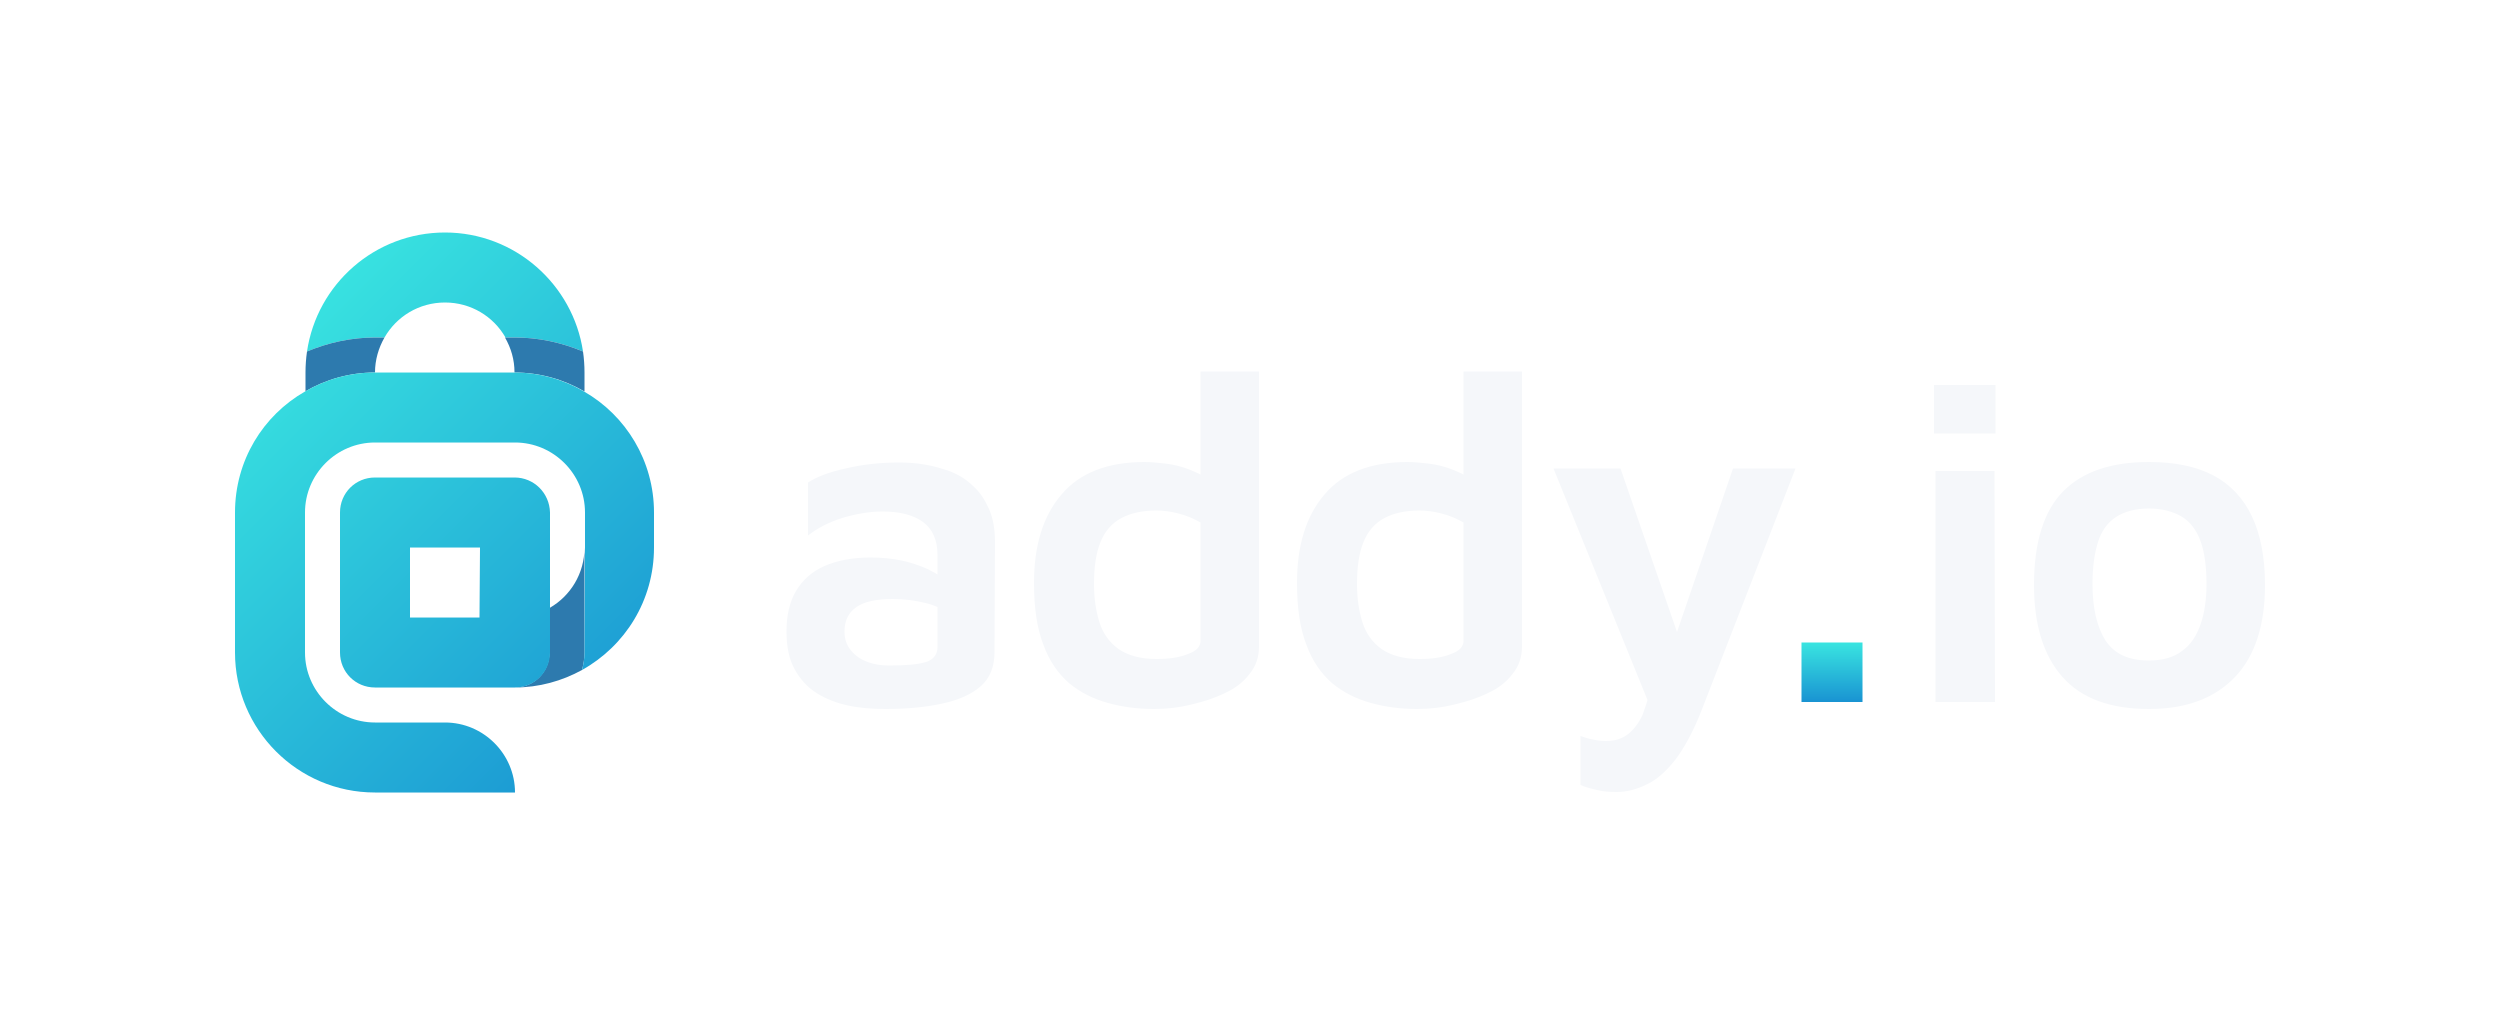
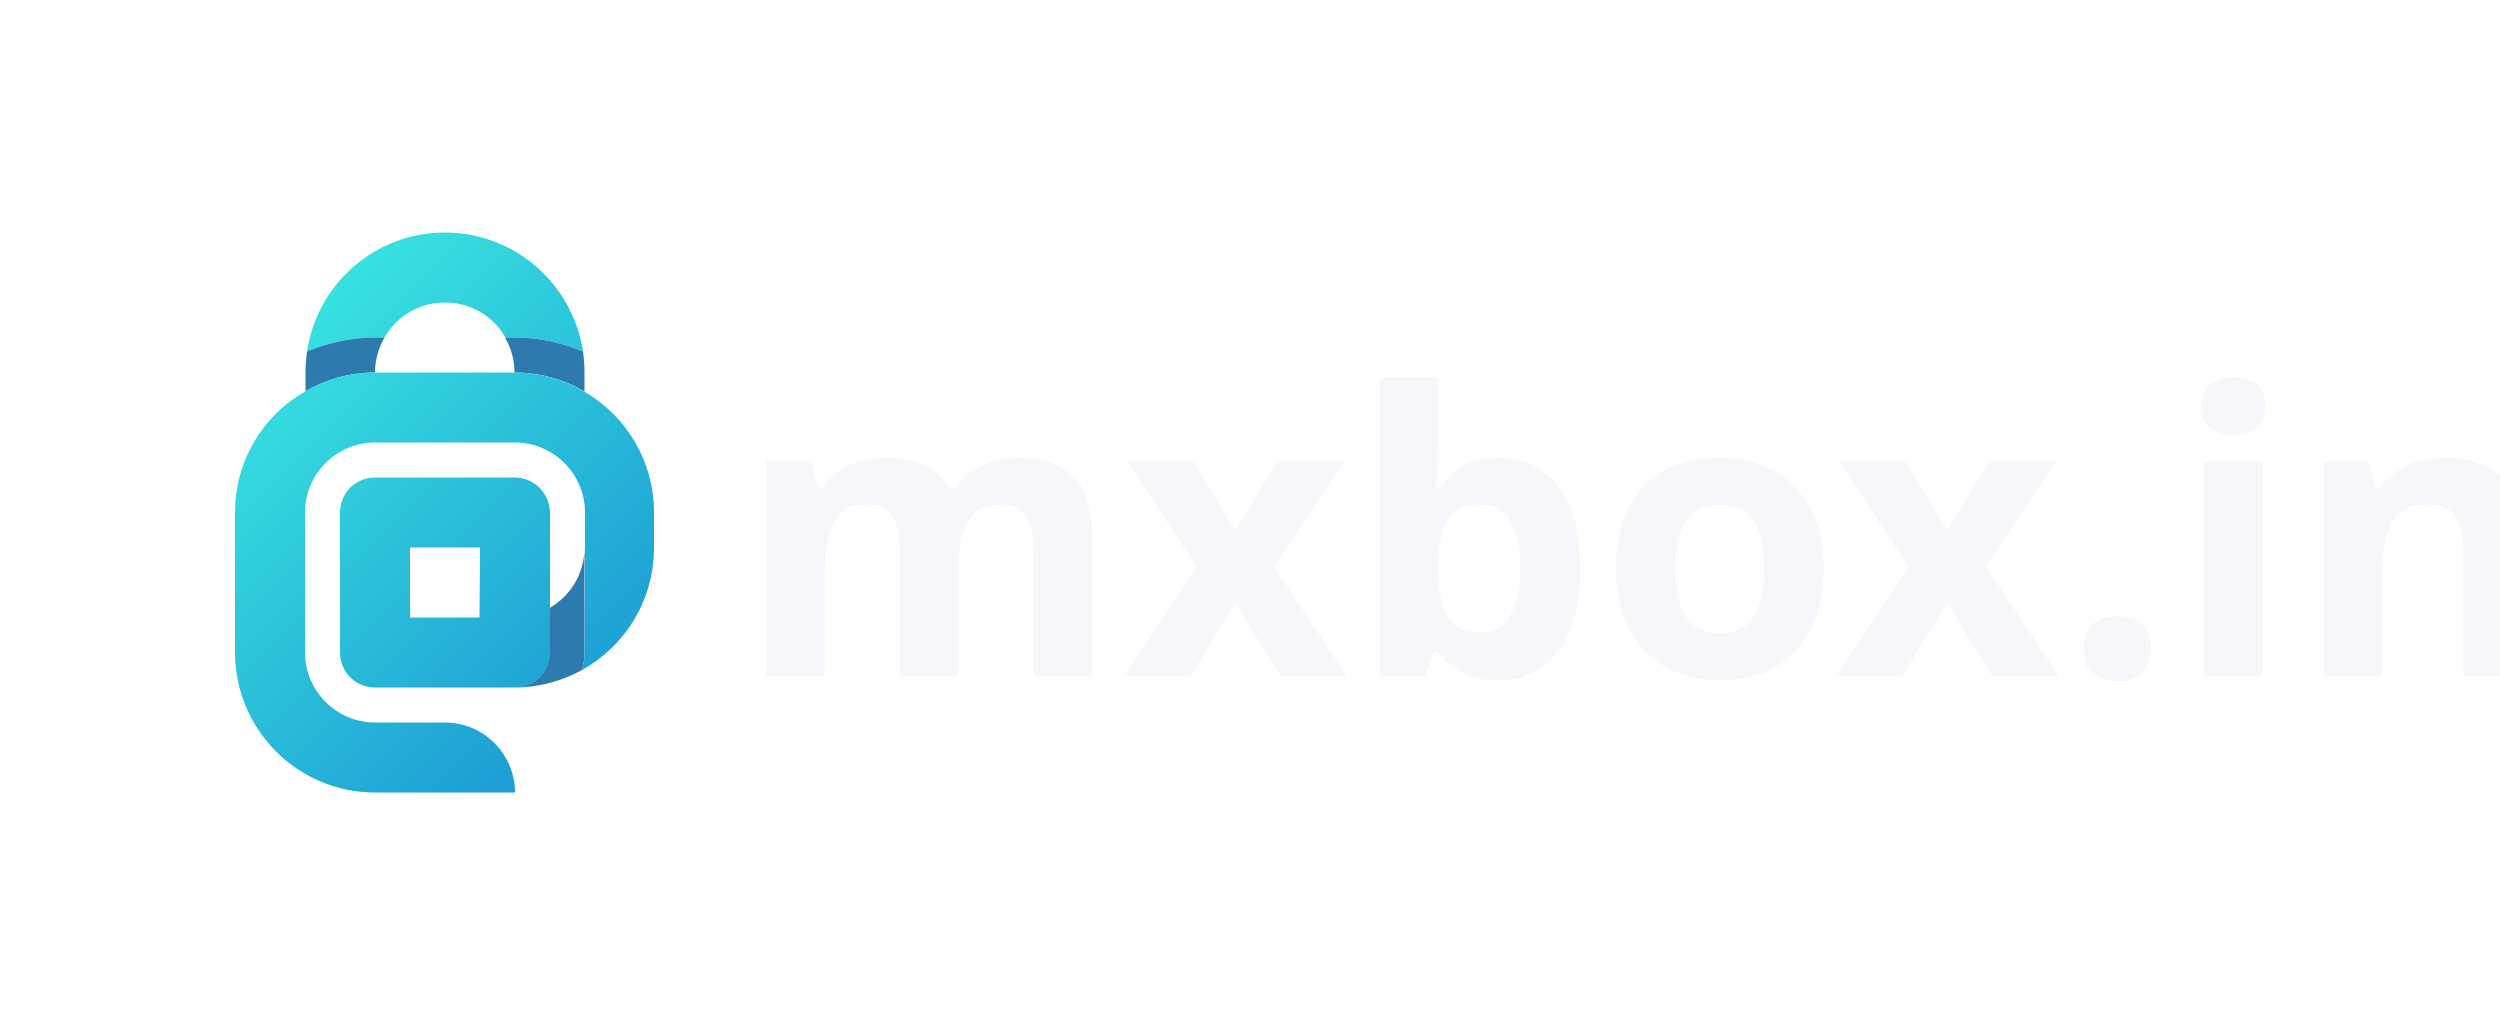
<svg xmlns="http://www.w3.org/2000/svg" version="1.1" id="Layer_2_00000155846542922620396900000015970894229947532965_" x="0px" y="0px" viewBox="0 0 500 205" style="enable-background:new 0 0 500 205;" xml:space="preserve">
-   <style type="text/css">
+   <defs id="defs18" />
+   <style type="text/css" id="style1">
	.st0{fill:#2D7AAE;}
	.st1{fill:url(#SVGID_1_);}
	.st2{fill:url(#SVGID_00000132063377550514291660000016070376369432635535_);}
	.st3{fill:url(#SVGID_00000071547632285653584700000013962016137654700675_);}
	.st4{fill:#F5F7FA;}
	.st5{fill:url(#SVGID_00000112609017483261915920000014112234698755220906_);}
</style>
-   <g>
-     <g>
-       <g>
-         <g>
-           <g>
-             <g>
-               <path class="st0" d="M116.9,109.5c0,5.2-2.8,9.7-7,12.1v1.9v7c0,3.9-3.1,7-7,7c4.9,0,9.5-1.3,13.5-3.5        c0.3-1.1,0.5-2.3,0.5-3.5V109.5z" />
-               <linearGradient id="SVGID_1_" gradientUnits="userSpaceOnUse" x1="42.708" y1="135.749" x2="130.681" y2="47.776" gradientTransform="matrix(1 0 0 -1 0 206)">
-                 <stop offset="0" style="stop-color:#3AE7E1" />
-                 <stop offset="0.948" style="stop-color:#1993D2" />
+   <g id="g18" style="display:inline">
+     <g id="g11">
+       <g id="g10">
+         <g id="g9">
+           <g id="g8">
+             <g id="g2">
+               <path class="st0" d="m 116.9,109.5 c 0,5.2 -2.8,9.7 -7,12.1 v 1.9 7 c 0,3.9 -3.1,7 -7,7 4.9,0 9.5,-1.3 13.5,-3.5 0.3,-1.1 0.5,-2.3 0.5,-3.5 z" id="path1" />
+               <linearGradient id="SVGID_1_" gradientUnits="userSpaceOnUse" x1="42.708" y1="135.749" x2="130.681" y2="47.776" gradientTransform="matrix(1,0,0,-1,0,206)">
+                 <stop offset="0" style="stop-color:#3AE7E1" id="stop1" />
+                 <stop offset="0.948" style="stop-color:#1993D2" id="stop2" />
              </linearGradient>
-               <path class="st1" d="M102.9,95.5H75c-3.9,0-7,3.1-7,7v28c0,3.9,3.1,7,7,7h28c3.9,0,7-3.1,7-7v-7v-1.9v-19.1        C109.9,98.6,106.8,95.5,102.9,95.5z M95.9,123.5H82v-14h14L95.9,123.5L95.9,123.5z" />
+               <path class="st1" d="M 102.9,95.5 H 75 c -3.9,0 -7,3.1 -7,7 v 28 c 0,3.9 3.1,7 7,7 h 28 c 3.9,0 7,-3.1 7,-7 v -7 -1.9 -19.1 c -0.1,-3.9 -3.2,-7 -7.1,-7 z m -7,28 H 82 v -14 h 14 z" id="path2" />
            </g>
-             <g>
-               <g>
-                 <linearGradient id="SVGID_00000136373650974520554620000001398413718164066707_" gradientUnits="userSpaceOnUse" x1="67.759" y1="160.8" x2="155.732" y2="72.827" gradientTransform="matrix(1 0 0 -1 0 206)">
-                   <stop offset="0" style="stop-color:#3AE7E1" />
-                   <stop offset="0.948" style="stop-color:#1993D2" />
+             <g id="g7">
+               <g id="g6">
+                 <linearGradient id="SVGID_00000136373650974520554620000001398413718164066707_" gradientUnits="userSpaceOnUse" x1="67.759" y1="160.8" x2="155.732" y2="72.827" gradientTransform="matrix(1,0,0,-1,0,206)">
+                   <stop offset="0" style="stop-color:#3AE7E1" id="stop3" />
+                   <stop offset="0.948" style="stop-color:#1993D2" id="stop4" />
                </linearGradient>
-                 <path style="fill:url(#SVGID_00000136373650974520554620000001398413718164066707_);" d="M76.9,67.5c2.4-4.2,6.9-7,12.1-7         s9.7,2.8,12.1,7h1.9c4.7,0,9.3,1,13.6,2.8c-2-13.4-13.6-23.8-27.6-23.8S63.4,56.8,61.4,70.3c4.3-1.8,8.9-2.8,13.6-2.8H76.9z" />
-                 <path class="st0" d="M61,78.3c4.1-2.4,8.9-3.8,14-3.8c0-2.5,0.7-4.9,1.9-7H75c-4.7,0-9.3,1-13.6,2.8         c-0.2,1.4-0.3,2.8-0.3,4.2v3.8H61z" />
-                 <path class="st0" d="M101,67.5c1.2,2.1,1.9,4.4,1.9,7c5.1,0,9.9,1.4,14,3.8v-3.8c0-1.4-0.1-2.8-0.3-4.2         c-4.3-1.8-8.9-2.8-13.6-2.8H101z" />
+                 <path style="fill:url(#SVGID_00000136373650974520554620000001398413718164066707_)" d="m 76.9,67.5 c 2.4,-4.2 6.9,-7 12.1,-7 5.2,0 9.7,2.8 12.1,7 h 1.9 c 4.7,0 9.3,1 13.6,2.8 C 114.6,56.9 103,46.5 89,46.5 75,46.5 63.4,56.8 61.4,70.3 65.7,68.5 70.3,67.5 75,67.5 Z" id="path4" />
+                 <path class="st0" d="m 61,78.3 c 4.1,-2.4 8.9,-3.8 14,-3.8 0,-2.5 0.7,-4.9 1.9,-7 H 75 c -4.7,0 -9.3,1 -13.6,2.8 -0.2,1.4 -0.3,2.8 -0.3,4.2 v 3.8 z" id="path5" />
+                 <path class="st0" d="m 101,67.5 c 1.2,2.1 1.9,4.4 1.9,7 5.1,0 9.9,1.4 14,3.8 v -3.8 c 0,-1.4 -0.1,-2.8 -0.3,-4.2 -4.3,-1.8 -8.9,-2.8 -13.6,-2.8 z" id="path6" />
              </g>
-               <linearGradient id="SVGID_00000134237001975571424250000007484391121173169798_" gradientUnits="userSpaceOnUse" x1="42.676" y1="135.717" x2="130.649" y2="47.744" gradientTransform="matrix(1 0 0 -1 0 206)">
-                 <stop offset="0" style="stop-color:#3AE7E1" />
-                 <stop offset="0.948" style="stop-color:#1993D2" />
+               <linearGradient id="SVGID_00000134237001975571424250000007484391121173169798_" gradientUnits="userSpaceOnUse" x1="42.676" y1="135.717" x2="130.649" y2="47.744" gradientTransform="matrix(1,0,0,-1,0,206)">
+                 <stop offset="0" style="stop-color:#3AE7E1" id="stop6" />
+                 <stop offset="0.948" style="stop-color:#1993D2" id="stop7" />
              </linearGradient>
-               <path style="fill:url(#SVGID_00000134237001975571424250000007484391121173169798_);" d="M116.9,130.5c0,1.2-0.2,2.4-0.5,3.5        c8.6-4.8,14.4-13.9,14.4-24.5v-7c0-10.3-5.6-19.4-14-24.2c-4.1-2.4-8.9-3.8-14-3.8H75c-5.1,0-9.9,1.4-14,3.8        c-8.4,4.8-14,13.8-14,24.2v28c0,15.4,12.5,28,28,28h28l0,0c0-7.7-6.3-14-14-14l0,0H75c-7.7,0-14-6.3-14-14v-28        c0-7.7,6.3-14,14-14h28c7.7,0,14,6.3,14,14v7L116.9,130.5L116.9,130.5z" />
+               <path style="fill:url(#SVGID_00000134237001975571424250000007484391121173169798_)" d="m 116.9,130.5 c 0,1.2 -0.2,2.4 -0.5,3.5 8.6,-4.8 14.4,-13.9 14.4,-24.5 v -7 c 0,-10.3 -5.6,-19.4 -14,-24.2 -4.1,-2.4 -8.9,-3.8 -14,-3.8 H 75 c -5.1,0 -9.9,1.4 -14,3.8 -8.4,4.8 -14,13.8 -14,24.2 v 28 c 0,15.4 12.5,28 28,28 h 28 v 0 c 0,-7.7 -6.3,-14 -14,-14 v 0 H 75 c -7.7,0 -14,-6.3 -14,-14 v -28 c 0,-7.7 6.3,-14 14,-14 h 28 c 7.7,0 14,6.3 14,14 v 7 z" id="path7" />
            </g>
          </g>
        </g>
      </g>
    </g>
-     <g>
-       <g>
-         <path class="st4" d="M194.6,97.2c-1.3-1.3-2.8-2.2-4.5-2.9c-1.7-0.6-3.4-1.1-5.2-1.4c-1.8-0.3-3.5-0.4-5.1-0.4     c-3.8,0-7.4,0.4-10.7,1.2c-3.3,0.7-5.8,1.7-7.5,2.8v10.6c1.8-1.4,4-2.6,6.8-3.5c2.7-0.8,5.4-1.3,8.1-1.3c3.5,0,6.2,0.7,8.1,2.1     c1.9,1.4,2.9,3.6,2.9,6.6v3.9c-0.6-0.4-1.3-0.7-2-1.1c-1.6-0.7-3.3-1.3-5.2-1.7c-1.9-0.4-4-0.6-6.2-0.6c-3.6,0-6.7,0.6-9.2,1.7     c-2.5,1.1-4.4,2.8-5.7,5s-1.9,4.9-1.9,8.1c0,3,0.5,5.5,1.6,7.5c1.1,2,2.5,3.6,4.4,4.8c1.9,1.2,4,2,6.3,2.5     c2.3,0.5,4.8,0.7,7.5,0.7c4.4,0,8.3-0.4,11.4-1.1c3.3-0.7,5.9-1.9,7.7-3.5c1.8-1.6,2.7-3.9,2.7-6.7l0.1-22.1     c0-2.6-0.4-4.8-1.2-6.6S196,98.4,194.6,97.2z M185.2,132.4c-1.6,0.5-4,0.7-7.4,0.7c-1.5,0-2.9-0.2-4.3-0.7     c-1.3-0.5-2.4-1.2-3.3-2.3c-0.9-1.1-1.3-2.3-1.3-3.8c0-2.2,0.8-3.8,2.4-4.9c1.6-1.1,4-1.6,7.3-1.6c2.3,0,4.5,0.3,6.5,0.8     c0.9,0.2,1.7,0.5,2.4,0.8v8C187.5,130.9,186.7,131.9,185.2,132.4z" />
-         <path class="st4" d="M240.1,94.9c-0.6-0.3-1.3-0.6-2-0.9c-1.7-0.7-3.4-1.1-5.1-1.3c-1.7-0.2-3.1-0.3-4.1-0.3     c-7.4,0-13,2.2-16.6,6.5c-3.7,4.3-5.5,10.2-5.5,17.7c0,5,0.6,9.1,1.9,12.4c1.2,3.3,3,5.8,5.2,7.7c2.2,1.8,4.8,3.1,7.7,3.9     c2.9,0.8,6,1.2,9.2,1.2c2.6,0,5.1-0.3,7.5-0.9c2.5-0.6,4.7-1.3,6.7-2.3c2-0.9,3.7-2.2,4.9-3.8c1.3-1.6,1.9-3.4,1.9-5.5v-55h-11.7     V94.9z M240.1,128.2c0,1.1-0.8,2-2.5,2.6c-1.7,0.7-3.8,1-6.3,1c-3.2,0-5.7-0.7-7.6-2c-1.8-1.3-3.1-3.1-3.8-5.3s-1.1-4.8-1.1-7.7     c0-3.4,0.4-6.2,1.3-8.4c0.9-2.2,2.3-3.8,4.2-4.8c1.9-1,4.2-1.5,7-1.5c1.4,0,2.9,0.2,4.4,0.6c1.6,0.4,3,1,4.4,1.8V128.2z" />
-         <path class="st4" d="M292.7,94.9c-0.6-0.3-1.3-0.6-2-0.9c-1.7-0.7-3.4-1.1-5.1-1.3s-3.1-0.3-4.1-0.3c-7.4,0-13,2.2-16.6,6.5     c-3.7,4.3-5.5,10.2-5.5,17.7c0,5,0.6,9.1,1.9,12.4c1.2,3.3,3,5.8,5.2,7.7c2.2,1.8,4.8,3.1,7.7,3.9c2.9,0.8,6,1.2,9.2,1.2     c2.6,0,5.1-0.3,7.5-0.9c2.5-0.6,4.7-1.3,6.7-2.3c2-0.9,3.7-2.2,4.9-3.8c1.3-1.6,1.9-3.4,1.9-5.5v-55h-11.7V94.9z M292.7,128.2     c0,1.1-0.8,2-2.5,2.6c-1.7,0.7-3.8,1-6.3,1c-3.2,0-5.7-0.7-7.6-2c-1.8-1.3-3.1-3.1-3.8-5.3s-1.1-4.8-1.1-7.7     c0-3.4,0.4-6.2,1.3-8.4c0.9-2.2,2.3-3.8,4.2-4.8c1.9-1,4.2-1.5,7-1.5c1.4,0,2.9,0.2,4.4,0.6c1.6,0.4,3,1,4.4,1.8V128.2z" />
-         <path class="st4" d="M346.6,93.7l-11.2,32.7l-11.3-32.7h-13.4l18.8,46.3c-0.3,1.1-0.7,2.1-1,3c-0.8,1.7-1.8,3-3,3.9     c-1.2,0.9-2.6,1.3-4.3,1.3c-0.9,0-1.8-0.1-2.6-0.3c-0.8-0.1-1.6-0.4-2.5-0.7v9.8c0.9,0.4,2,0.7,3.3,1c1.2,0.3,2.5,0.4,3.9,0.4     c2,0,4-0.5,6-1.5c2-0.9,3.9-2.6,5.8-5c1.8-2.4,3.6-5.7,5.2-9.8l18.8-48.4H346.6z" />
-       </g>
-       <linearGradient id="SVGID_00000034810394409234836000000003050705981277782422_" gradientUnits="userSpaceOnUse" x1="366.4" y1="77.811" x2="366.4" y2="64.922" gradientTransform="matrix(1 0 0 -1 0 206)">
-         <stop offset="0" style="stop-color:#3AE7E1" />
-         <stop offset="0.948" style="stop-color:#1993D2" />
-       </linearGradient>
-       <path style="fill:url(#SVGID_00000034810394409234836000000003050705981277782422_);" d="M360.3,140.4v-11.9h12.2v11.9H360.3z" />
-       <path class="st4" d="M386.8,86.7V77h12.3v9.7H386.8z M387.1,140.4V94.2h11.8l0.1,46.2H387.1z" />
-       <path class="st4" d="M429.8,141.8c-7.7,0-13.5-2.1-17.3-6.4c-3.8-4.3-5.7-10.4-5.7-18.4c0-8.6,2-14.9,5.9-18.8    c3.9-3.9,9.6-5.8,17.1-5.8c5.2,0,9.5,0.9,12.9,2.7c3.4,1.8,6,4.6,7.7,8.2s2.6,8.2,2.6,13.7c0,8-2,14.2-6,18.4    C443,139.6,437.3,141.8,429.8,141.8z M429.8,132.1c2.7,0,4.9-0.6,6.6-1.9c1.7-1.2,2.9-3,3.7-5.3c0.8-2.3,1.2-5,1.2-8.1    c0-3.5-0.4-6.4-1.2-8.6c-0.8-2.2-2.1-3.9-3.8-4.9c-1.7-1-3.9-1.6-6.5-1.6c-2.7,0-4.9,0.6-6.6,1.7s-2.9,2.8-3.6,5s-1.1,5-1.1,8.4    c0,4.9,0.9,8.6,2.6,11.3C422.9,130.8,425.7,132.1,429.8,132.1z" />
-     </g>
+   </g>
+   <g id="layer1" style="display:inline">
+     <text xml:space="preserve" style="font-size:78.667px;line-height:2.1;fill:#f5f7fa;fill-opacity:1" x="147.085" y="135.28" id="text18">
+       <tspan id="tspan18" x="147.085" y="135.28" style="font-style:normal;font-variant:normal;font-weight:600;font-stretch:normal;font-size:78.667px;font-family:'Maven Pro';-inkscape-font-specification:'Maven Pro Semi-Bold';fill:#f5f7fa;fill-opacity:1;line-height:2.1">mxbox.in</tspan>
+     </text>
  </g>
</svg>
